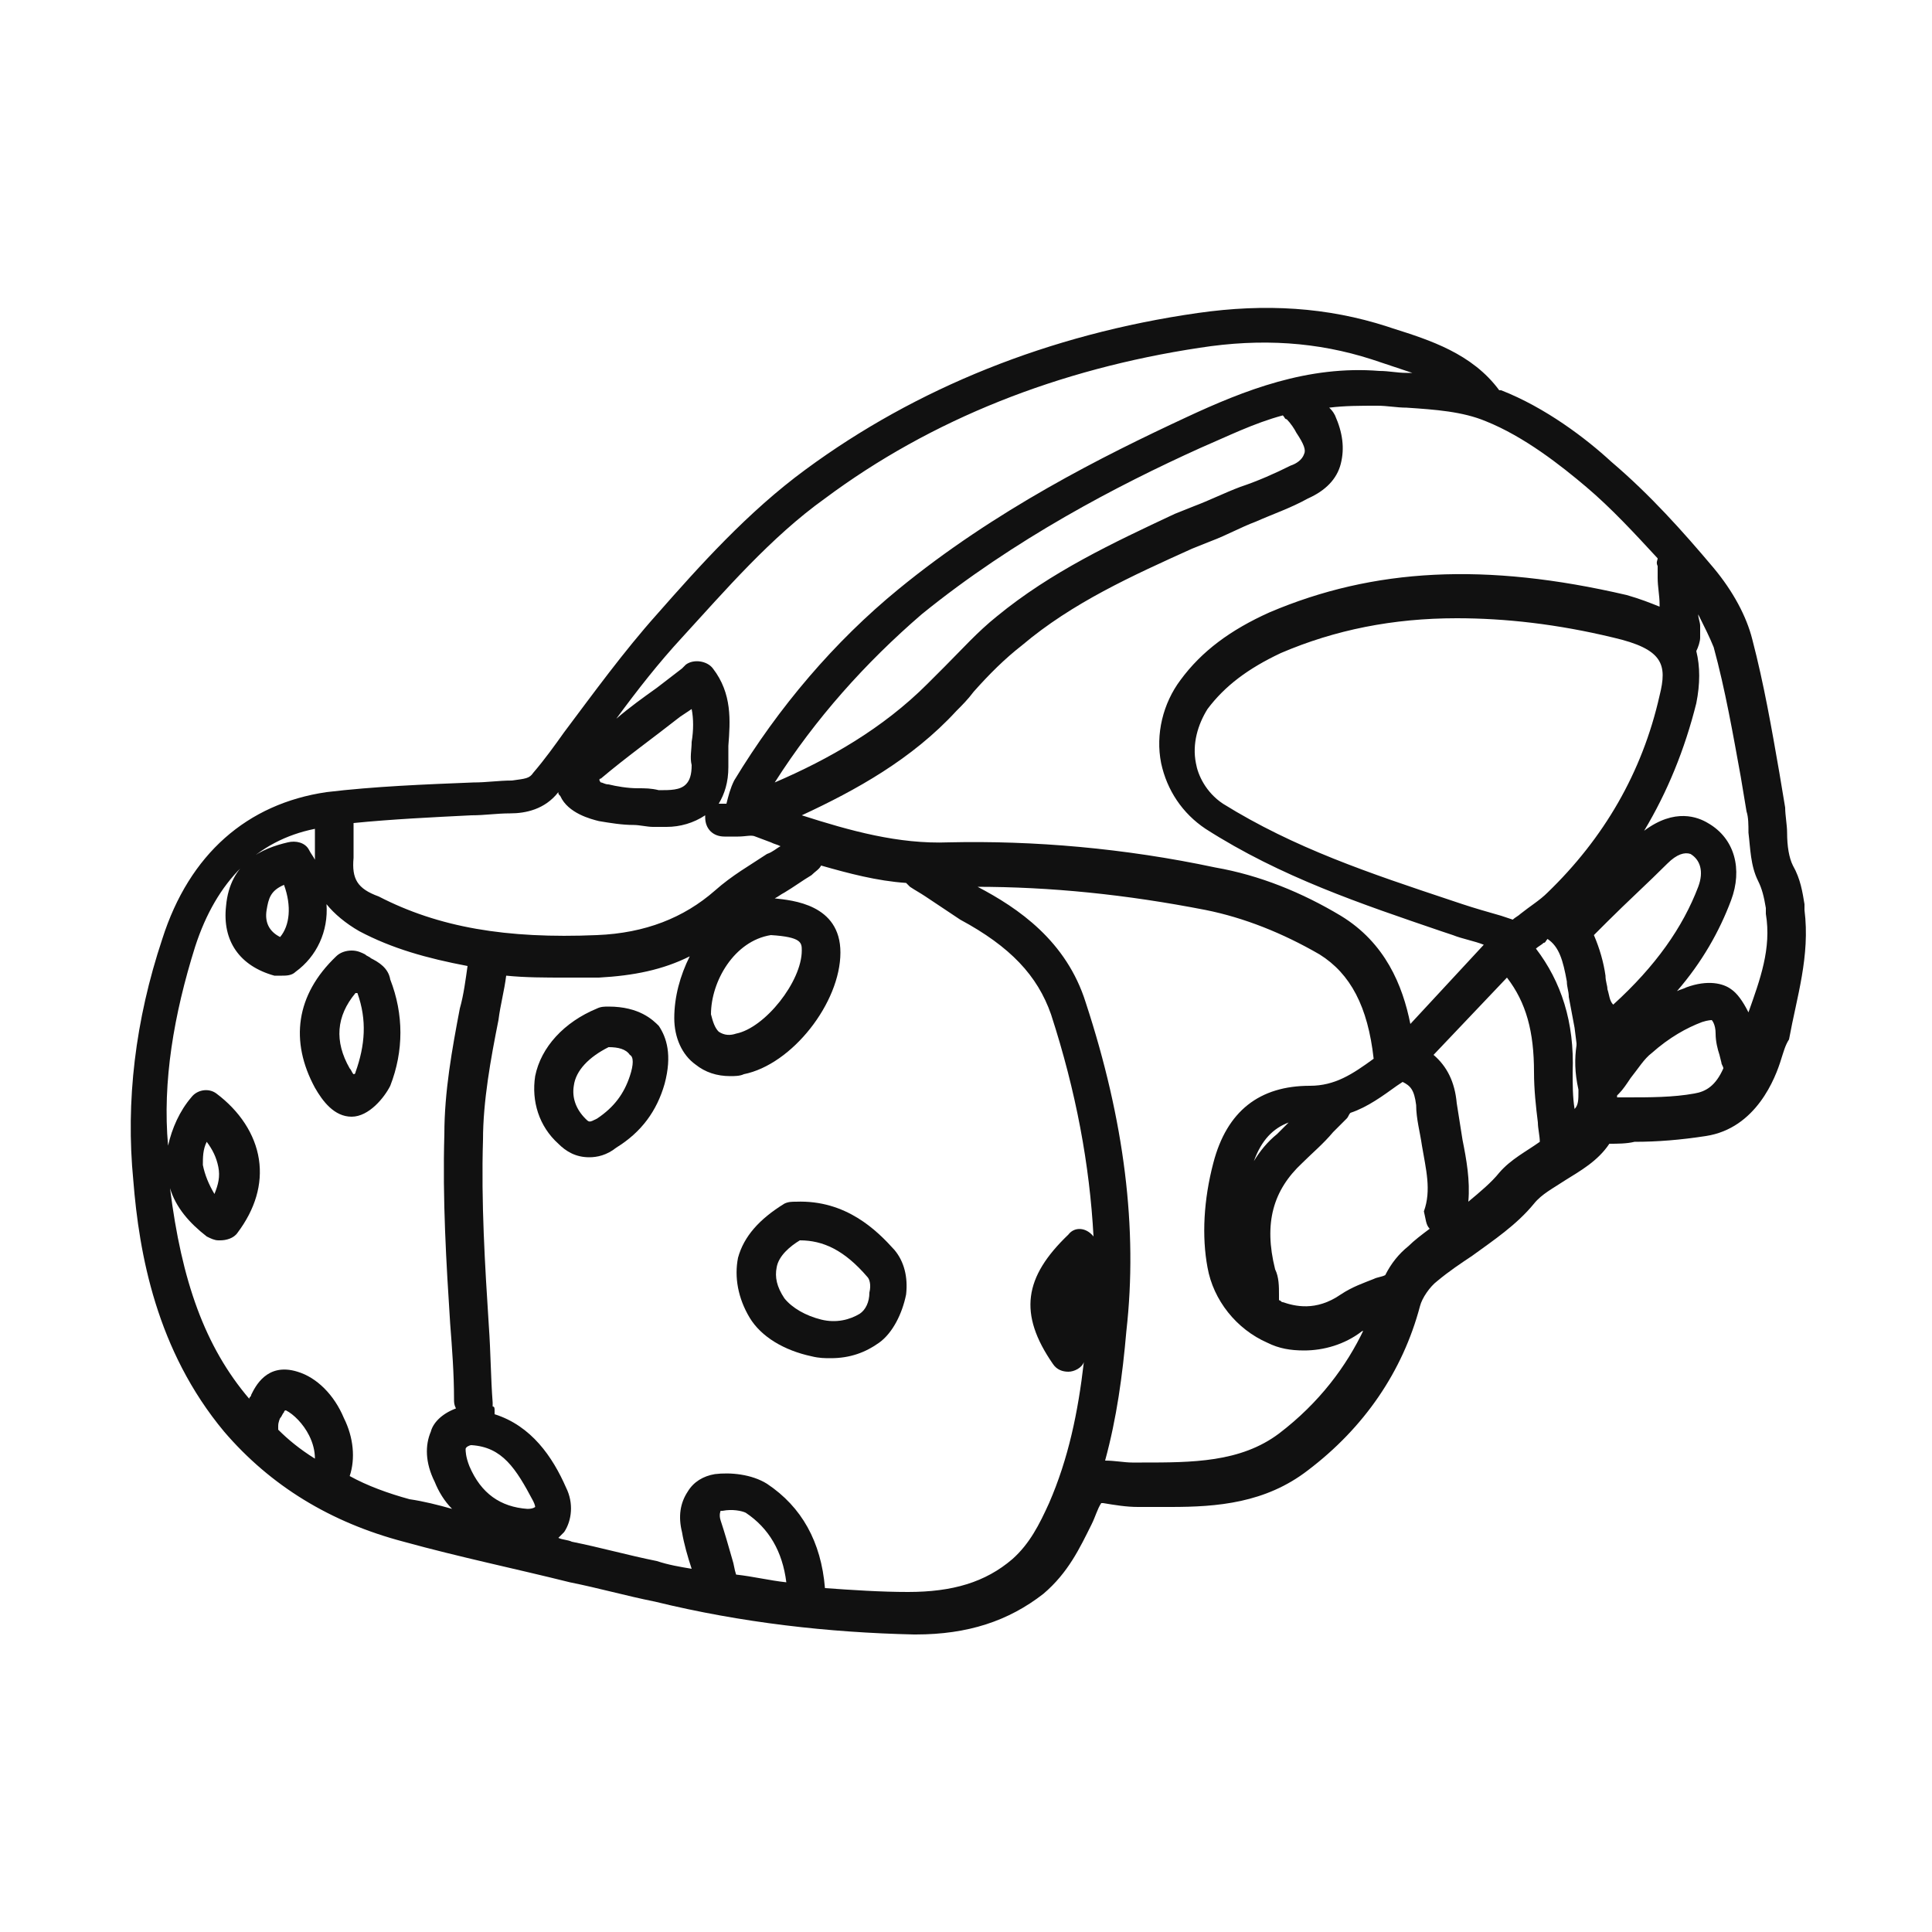
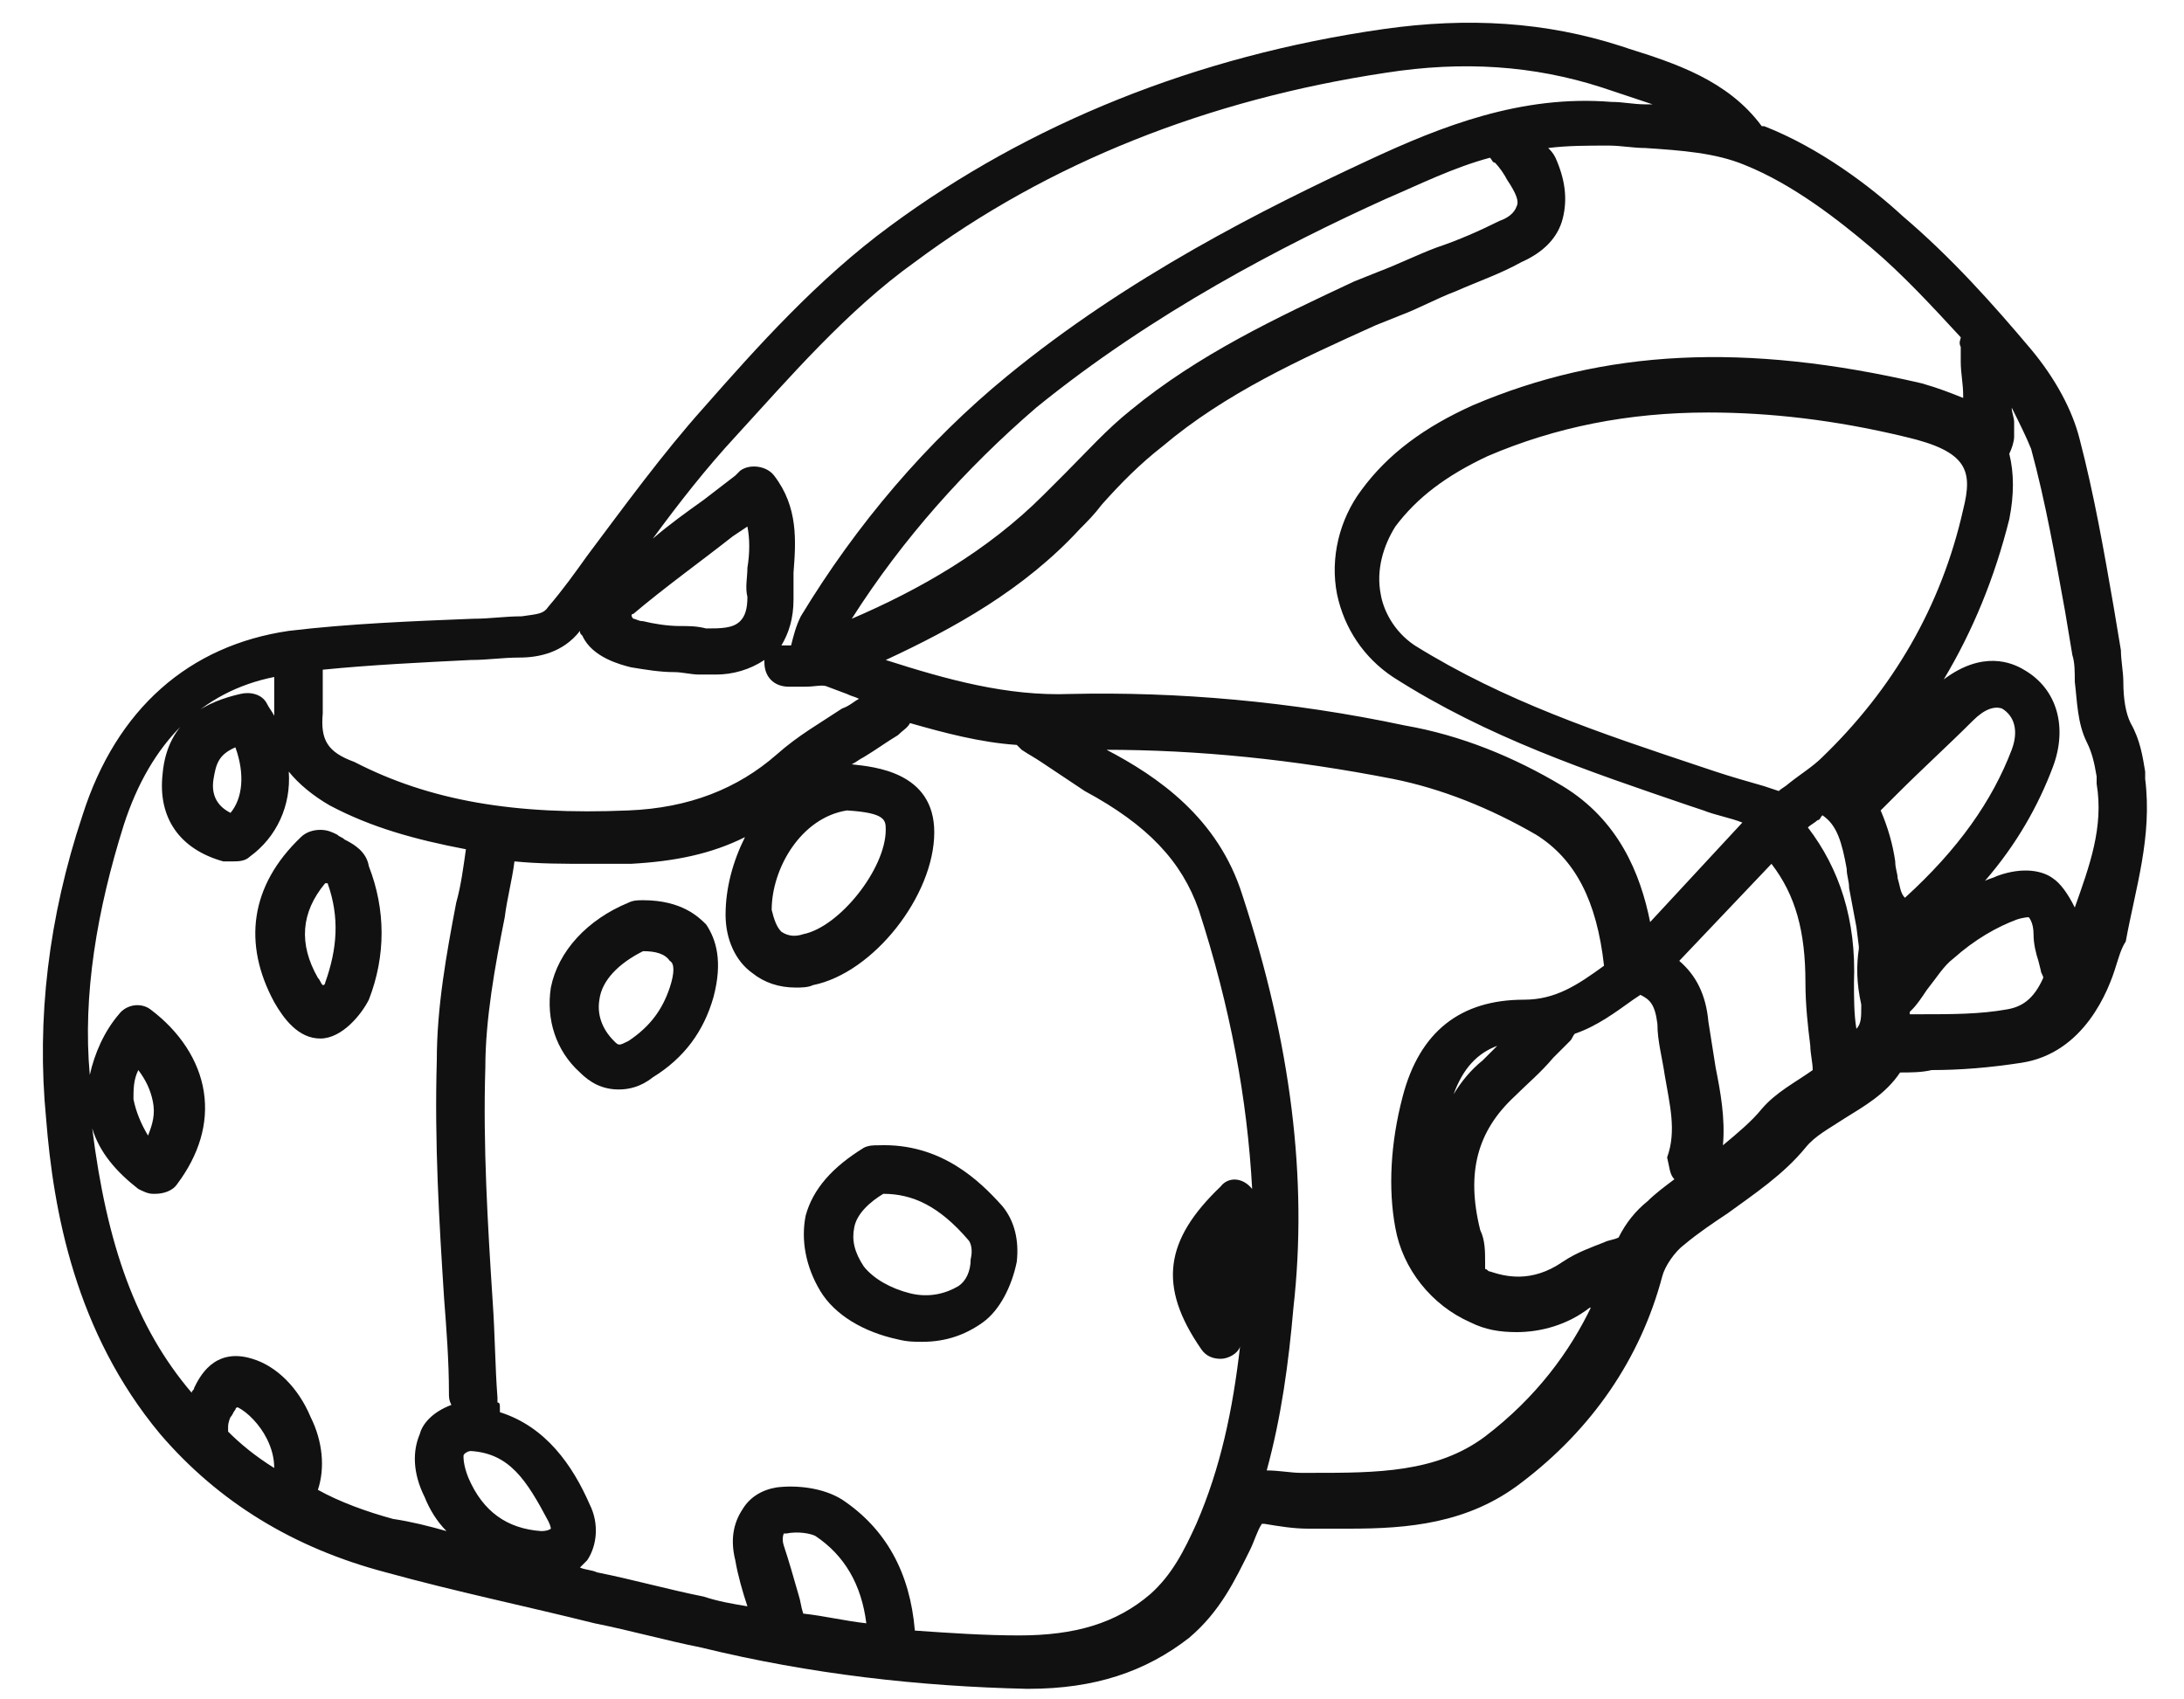
- <svg xmlns="http://www.w3.org/2000/svg" viewBox="0 0 100 100">
+ <svg xmlns="http://www.w3.org/2000/svg" viewBox="5 15 90 70" width="80">
  <path fill="#111" d="M93.4 47.1v-.3c-.1-.6-.2-1.3-.6-2-.2-.4-.3-1-.3-1.7 0-.4-.1-.9-.1-1.3l-.3-1.8c-.4-2.3-.8-4.6-1.4-6.9-.3-1.2-1-2.5-2-3.7-1.6-1.9-3.3-3.8-5.3-5.5-1.3-1.2-3.4-2.8-5.7-3.7h-.1c-1.4-1.9-3.6-2.6-5.5-3.2l-.3-.1c-3.1-1-6.3-1.2-9.8-.7-7.7 1.1-14.6 3.9-20.3 8.1-3 2.2-5.5 5-7.7 7.5-1.7 1.9-3.3 4.1-4.8 6.1-.5.7-1 1.4-1.6 2.1-.2.3-.4.3-1.1.4-.7 0-1.3.1-2 .1-2.5.1-5.1.2-7.6.5-4.1.6-7.1 3.2-8.5 7.6C7 52.8 6.5 57 6.9 61.1c.3 3.8 1.2 8.8 4.7 13 2.4 2.8 5.5 4.7 9.3 5.7 2.9.8 5.8 1.4 8.6 2.1 1.5.3 2.9.7 4.4 1 4.5 1.1 9 1.6 13.4 1.7h.1c2.7 0 4.8-.7 6.6-2.1 1.3-1.1 1.9-2.4 2.5-3.6.2-.4.3-.8.5-1.1h.1c.6.1 1.2.2 1.8.2h1.7c2.4 0 4.9-.2 7.1-1.9 2.9-2.2 4.9-5.1 5.8-8.5.1-.4.5-1 .9-1.3.6-.5 1.2-.9 1.8-1.3 1.1-.8 2.3-1.6 3.2-2.7.4-.5 1-.8 1.6-1.2.8-.5 1.7-1 2.3-1.9.4 0 .9 0 1.3-.1 1.2 0 2.4-.1 3.7-.3 2.6-.4 3.6-3 3.9-4 .1-.3.2-.7.4-1 .4-2.2 1.1-4.3.8-6.7zM35.3 33c2.2-2.4 4.6-5.2 7.4-7.2 5.5-4.1 12.1-6.7 19.4-7.8 3.2-.5 6.1-.3 8.9.6l.3.1 1.8.6h-.3c-.5 0-.9-.1-1.4-.1-3.7-.3-7 1-10 2.4-4.3 2-9.9 4.8-14.9 8.9-3.3 2.7-6.2 6.1-8.5 9.9-.2.4-.3.8-.4 1.2h-.4c.3-.5.5-1.1.5-1.9v-1.1c.1-1.3.2-2.7-.8-4-.3-.4-1-.5-1.4-.2l-.2.2-1.3 1c-.7.5-1.4 1-2.1 1.6 1.1-1.5 2.2-2.9 3.4-4.2zm32.2-9.5c-.1.3-.4.5-.7.6-.8.4-1.7.8-2.6 1.1-.8.3-1.6.7-2.4 1l-1 .4c-3.2 1.5-6.4 3-9.2 5.3-1 .8-1.8 1.7-2.7 2.6l-.9.9c-2.3 2.3-5.1 3.9-7.9 5.1 2.1-3.3 4.7-6.2 7.6-8.7 4.8-3.9 10.2-6.7 14.4-8.6 1.4-.6 2.8-1.3 4.3-1.7.1.1.1.2.2.2.2.2.4.5.5.7.4.6.5.9.4 1.1zM31.1 40.3c1.3-1.1 2.7-2.1 4.1-3.2l.6-.4c.1.5.1 1.1 0 1.7 0 .4-.1.8 0 1.2 0 .5-.1.8-.3 1-.3.3-.8.3-1.4.3-.4-.1-.7-.1-1.1-.1-.5 0-1.1-.1-1.5-.2-.2 0-.3-.1-.4-.1-.1-.1-.1-.2 0-.2zm-12.8 4.1v-1.8c2-.2 4.1-.3 6.1-.4.7 0 1.3-.1 2-.1.8 0 1.8-.2 2.5-1.1 0 .1 0 .1.1.2.4.9 1.6 1.2 2 1.3.6.1 1.2.2 1.8.2.3 0 .7.1 1 .1h.7c.7 0 1.4-.2 2-.6v.1c0 .6.4 1 1 1h.7c.4 0 .7-.1.9 0l.8.3c.2.1.3.1.5.2-.2.1-.4.3-.7.4-.9.6-1.8 1.1-2.7 1.9-1.6 1.4-3.6 2.2-6.1 2.3-4.7.2-8.2-.4-11.3-2-1.1-.4-1.4-.9-1.3-2zm21.6 4c1.6.1 1.6.4 1.6.8 0 1.6-1.9 4-3.4 4.3-.3.1-.6.1-.9-.1-.2-.2-.3-.5-.4-.9 0-1.7 1.2-3.8 3.1-4.1zM14.4 74v-.2c0-.2.1-.4.1-.4.1-.1.1-.2.2-.3 0 0 0-.1.1-.1.4.2.9.7 1.2 1.3.2.4.3.8.3 1.2-.8-.5-1.4-1-1.9-1.5zm8.9-5.5c.1 1.3.2 2.6.2 3.9 0 .2 0 .3.1.5-.8.3-1.2.8-1.3 1.2-.3.7-.3 1.6.2 2.6.2.5.5 1 .9 1.4-.7-.2-1.5-.4-2.2-.5-1.1-.3-2.2-.7-3.1-1.2.3-.9.2-2-.3-3-.5-1.2-1.4-2.1-2.4-2.4-1.6-.5-2.2.8-2.4 1.2 0 .1-.1.1-.1.2-2.3-2.7-3.5-6.1-4.1-10.9.3 1 1 1.8 1.9 2.5.2.1.4.2.6.2h.1c.3 0 .7-.1.9-.4.9-1.2 1.3-2.5 1.1-3.8-.2-1.3-1-2.5-2.2-3.4-.4-.3-1-.2-1.3.2-.6.7-1 1.6-1.2 2.5-.3-3.3.3-6.8 1.4-10.3 1.1-3.4 3.2-5.5 6.2-6.1v1.6c-.1-.2-.2-.3-.3-.5-.2-.4-.7-.5-1.1-.4-1.3.3-3 1-3.2 3.3-.2 1.8.7 3.1 2.5 3.6h.4c.2 0 .5 0 .7-.2 1.1-.8 1.7-2.1 1.6-3.5.4.5 1 1 1.7 1.4 1.7.9 3.5 1.4 5.6 1.8-.1.7-.2 1.5-.4 2.2-.4 2.1-.8 4.3-.8 6.5-.1 3.4.1 6.7.3 9.8zm-12.8-8.2c0-.4 0-.8.2-1.2.3.4.5.8.6 1.3.1.5 0 .9-.2 1.4-.3-.5-.5-1-.6-1.5zm4-11.8c-.6-.3-.8-.8-.7-1.4.1-.6.2-1 .9-1.3.4 1.1.3 2.1-.2 2.7zm12.8 29.6c-1.4-.1-2.4-.8-3-2.2-.2-.5-.2-.8-.2-.9 0-.1.2-.2.3-.2 1.6.1 2.3 1.2 3.2 2.9.1.2.1.3.1.3s-.1.1-.4.1zm10.8 3.4c-.1-.3-.1-.5-.2-.8-.2-.7-.4-1.4-.6-2-.1-.3 0-.5 0-.5h.1c.5-.1 1 0 1.2.1 1.2.8 1.9 2 2.1 3.6-.9-.1-1.7-.3-2.6-.4zm17.2-17.6c-2.3 2.2-2.6 4.1-.8 6.7.2.3.5.4.8.4.3 0 .7-.2.8-.5-.3 2.6-.8 5-1.8 7.3-.5 1.1-1 2.1-1.9 2.9-1.4 1.2-3.1 1.7-5.4 1.7-1.4 0-2.9-.1-4.3-.2-.2-2.4-1.2-4.2-3-5.4-.8-.5-1.9-.6-2.7-.5-.6.1-1.1.4-1.4.9-.4.6-.5 1.3-.3 2.1.1.6.3 1.3.5 1.9-.6-.1-1.2-.2-1.8-.4-1.5-.3-2.9-.7-4.4-1-.2-.1-.5-.1-.7-.2l.3-.3c.4-.6.5-1.5.1-2.3-.7-1.6-1.8-3.2-3.7-3.8V73c0-.1 0-.2-.1-.2v-.2c-.1-1.3-.1-2.6-.2-4-.2-3.1-.4-6.4-.3-9.6 0-2 .4-4.2.8-6.2.1-.8.3-1.5.4-2.3 1 .1 2 .1 3.1.1H31c1.8-.1 3.3-.4 4.7-1.1-.5 1-.8 2.1-.8 3.2 0 1 .4 1.9 1.1 2.4.5.4 1.1.6 1.8.6.2 0 .5 0 .7-.1 2.5-.5 5-3.7 5-6.3 0-2.5-2.5-2.7-3.4-2.8.2-.1.3-.2.5-.3.5-.3.9-.6 1.4-.9.2-.2.4-.3.5-.5 1.4.4 2.9.8 4.4.9l.2.2c.3.2.5.3.8.5l1.8 1.2c2.6 1.4 4 2.9 4.7 4.9 1.3 4 2 7.8 2.2 11.5-.4-.5-1-.5-1.3-.1zm10.9 10.3c-2 1.5-4.5 1.5-7.1 1.5h-.5c-.4 0-.9-.1-1.4-.1.6-2.2.9-4.4 1.1-6.7.6-5.3-.1-10.9-2.1-17-1-3.2-3.5-4.9-5.6-6h-.1c3.9 0 7.8.4 11.9 1.2 2 .4 4 1.2 5.9 2.3 1.6 1 2.5 2.7 2.8 5.4-1.1.8-2 1.4-3.3 1.4-2.6 0-4.3 1.3-5 4-.5 1.9-.6 3.8-.3 5.4.3 1.7 1.5 3.2 3.1 3.9.6.3 1.2.4 1.9.4 1 0 2.1-.3 3-1 0 0 .1 0 .1-.1-.9 1.9-2.3 3.8-4.4 5.4zm.5-16.1l-.6.6c-.5.4-.9.9-1.2 1.4.4-1.1 1-1.7 1.8-2zm7.3 5.5c-.4.3-.8.6-1.1.9-.5.4-.9.9-1.2 1.5-.2.1-.4.1-.6.2-.5.2-1.1.4-1.7.8-1.3.9-2.4.6-3 .4-.1 0-.1-.1-.2-.1V67c0-.4 0-.9-.2-1.3-.6-2.4-.1-4.1 1.4-5.5.5-.5 1.1-1 1.6-1.6l.7-.7c.1-.1.1-.2.2-.3.9-.3 1.7-.9 2.4-1.4l.3-.2c.4.2.6.4.7 1.2 0 .7.2 1.4.3 2.1.2 1.2.5 2.3.1 3.4.1.4.1.7.3.9zM73 53c-.4-2-1.3-4.2-3.6-5.6-2-1.2-4.2-2.1-6.5-2.5-4.7-1-9.4-1.4-13.8-1.3-2.6.1-5.1-.6-7.6-1.4 2.8-1.3 5.7-2.9 8-5.4.3-.3.6-.6.9-1 .8-.9 1.6-1.7 2.5-2.4 2.6-2.2 5.7-3.6 8.8-5l1-.4c.8-.3 1.5-.7 2.3-1 .9-.4 1.8-.7 2.7-1.2.9-.4 1.5-1 1.7-1.8.2-.8.1-1.6-.3-2.5-.1-.2-.2-.3-.3-.4.8-.1 1.6-.1 2.5-.1.5 0 1 .1 1.5.1 1.5.1 2.9.2 4.1.7 2 .8 3.9 2.3 5.2 3.4 1.3 1.1 2.5 2.4 3.7 3.7 0 .1-.1.2 0 .4v.6c0 .5.1.9.1 1.4v.1c-.5-.2-1-.4-1.7-.6-7.3-1.7-13.1-1.4-18.5.9-2 .9-3.5 2-4.6 3.5-.9 1.2-1.3 2.8-1 4.3.3 1.4 1.1 2.6 2.3 3.4 3.9 2.5 8.1 3.9 12.2 5.3l.6.2c.5.2 1.1.3 1.6.5L73 53zm12.9-17c-.9 4-2.9 7.4-5.8 10.2-.4.4-.9.7-1.4 1.1-.1.1-.3.2-.4.3l-.6-.2c-.7-.2-1.4-.4-2-.6l-.6-.2c-4.2-1.4-8.1-2.7-11.8-5-.9-.6-1.3-1.5-1.4-2.1-.2-1 .1-2 .6-2.8.9-1.2 2.1-2.1 3.8-2.9 2.8-1.2 5.8-1.8 9.1-1.8 2.5 0 5.2.3 8.1 1 2.6.6 2.8 1.4 2.4 3zm-6.2 23.1c-.7.5-1.5.9-2.1 1.6-.4.5-1 1-1.6 1.5.1-1.1-.1-2.2-.3-3.2-.1-.6-.2-1.3-.3-1.9-.1-1.1-.5-1.9-1.2-2.5l3.8-4c1 1.3 1.4 2.8 1.4 4.9 0 .9.1 1.8.2 2.6 0 .3.1.7.1 1zm2-2.7v.1c0 .4 0 .7-.2.9-.1-.6-.1-1.3-.1-1.9.1-2.6-.6-4.7-1.9-6.4.1-.1.3-.2.4-.3.1 0 .1-.1.2-.2.6.4.8 1.1 1 2.2 0 .3.1.5.1.8.1.5.2 1.1.3 1.6l.1.8v.1c-.1.7-.1 1.4.1 2.3zm1.5-5.2c0-.2-.1-.4-.1-.7-.1-.7-.3-1.4-.6-2.1l.7-.7c1-1 2.1-2 3.1-3 .5-.5.9-.6 1.2-.5.5.3.7.9.4 1.7-.8 2.1-2.2 4.1-4.4 6.1-.2-.2-.2-.5-.3-.8zm4.5 5.4c-1.1.2-2.3.2-3.5.2h-.5v-.1l.1-.1c.2-.2.4-.5.6-.8.4-.5.7-1 1.1-1.3.9-.8 1.8-1.3 2.6-1.6.3-.1.5-.1.5-.1s.2.2.2.7c0 .4.1.8.2 1.1l.1.4c0 .1.1.2.1.3-.4.9-.9 1.2-1.5 1.3zm2.8-4.2c-.3-.6-.6-1-.9-1.2-.4-.3-1.2-.5-2.3-.1-.2.1-.3.1-.5.2 1.3-1.5 2.2-3.1 2.8-4.7.6-1.6.2-3.2-1.2-4-.5-.3-1.7-.8-3.3.4 1.2-2 2.1-4.2 2.7-6.6.2-1 .2-1.9 0-2.7.1-.2.2-.5.2-.7v-.6c0-.2-.1-.4-.1-.6.3.6.6 1.2.8 1.7.6 2.2 1 4.5 1.4 6.7l.3 1.8c.1.3.1.7.1 1.1.1.8.1 1.7.5 2.5.2.4.3.8.4 1.4v.3c.3 1.8-.3 3.4-.9 5.1z" />
  <path fill="#111" d="M41.2 62.2c-.2 0-.4 0-.6.1-1.3.8-2.1 1.7-2.4 2.8-.2 1 0 2.1.6 3.1s1.8 1.7 3.2 2c.4.1.7.1 1 .1 1 0 1.8-.3 2.5-.8s1.2-1.5 1.4-2.5c.1-.9-.1-1.7-.6-2.3-.9-1-2.5-2.6-5.1-2.5zm3.3 5.8c-.5.3-1.2.5-2 .3s-1.5-.6-1.9-1.1c-.4-.6-.5-1.1-.4-1.6.1-.6.7-1.1 1.2-1.4 1.2 0 2.3.5 3.5 1.9.1.1.2.4.1.8 0 .5-.2.9-.5 1.1zm-13-15.9s-.1 0 0 0c-.2 0-.4 0-.6.1-1.7.7-2.9 2-3.2 3.5-.2 1.3.2 2.6 1.2 3.5.4.4.9.7 1.6.7.4 0 .9-.1 1.4-.5 1.3-.8 2.1-1.9 2.5-3.3.4-1.5.1-2.4-.3-3-.3-.3-1-1-2.6-1zm1.1 3.6c-.3.9-.8 1.6-1.7 2.2-.4.2-.4.2-.6 0-.5-.5-.7-1.1-.6-1.7.1-.8.8-1.5 1.8-2 .5 0 .9.1 1.1.4.2.1.2.5 0 1.1zm-13.4-6.1c-.1-.1-.2-.1-.3-.2-.2-.1-.4-.2-.7-.2-.3 0-.6.1-.8.3-2.1 2-2.4 4.4-1.1 6.8.4.7 1 1.5 1.9 1.5.9 0 1.7-1 2-1.6.7-1.8.7-3.7 0-5.5-.1-.6-.6-.9-1-1.1zm-.8 5.9s0 .1-.1.1c-.1-.1-.1-.2-.2-.3-.8-1.4-.7-2.7.3-3.9h.1c.5 1.4.4 2.7-.1 4.1z" />
</svg>
